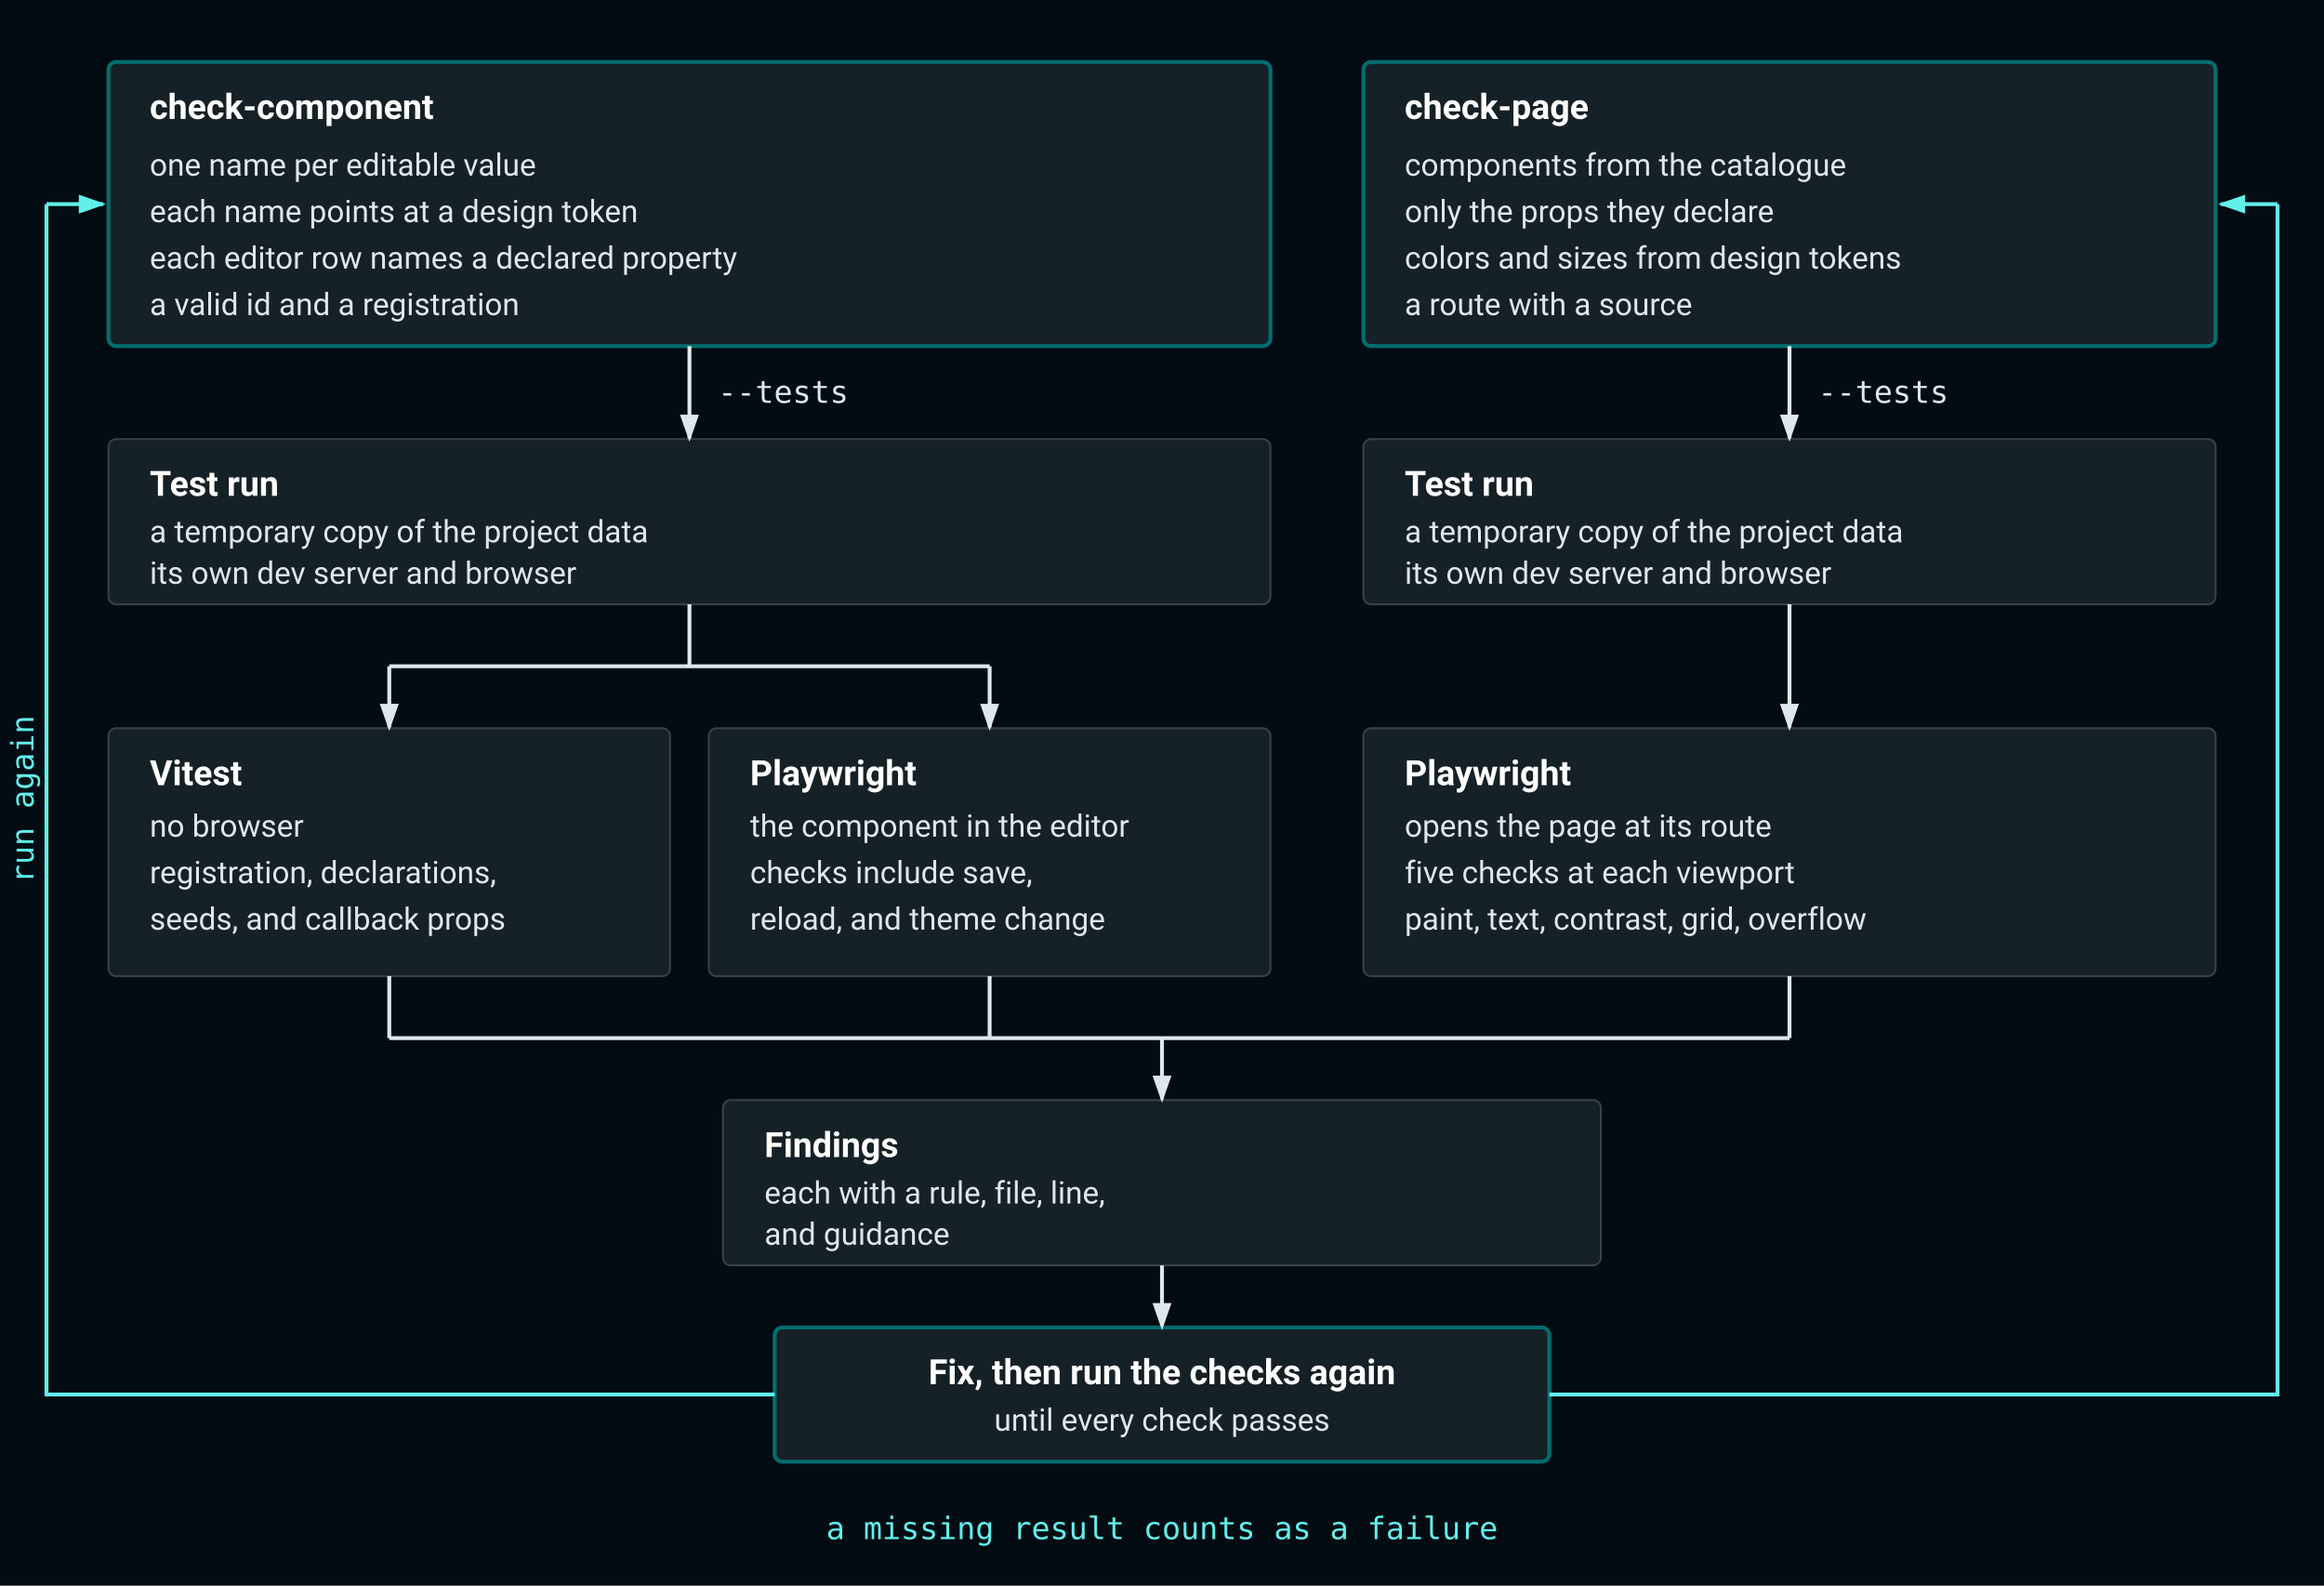
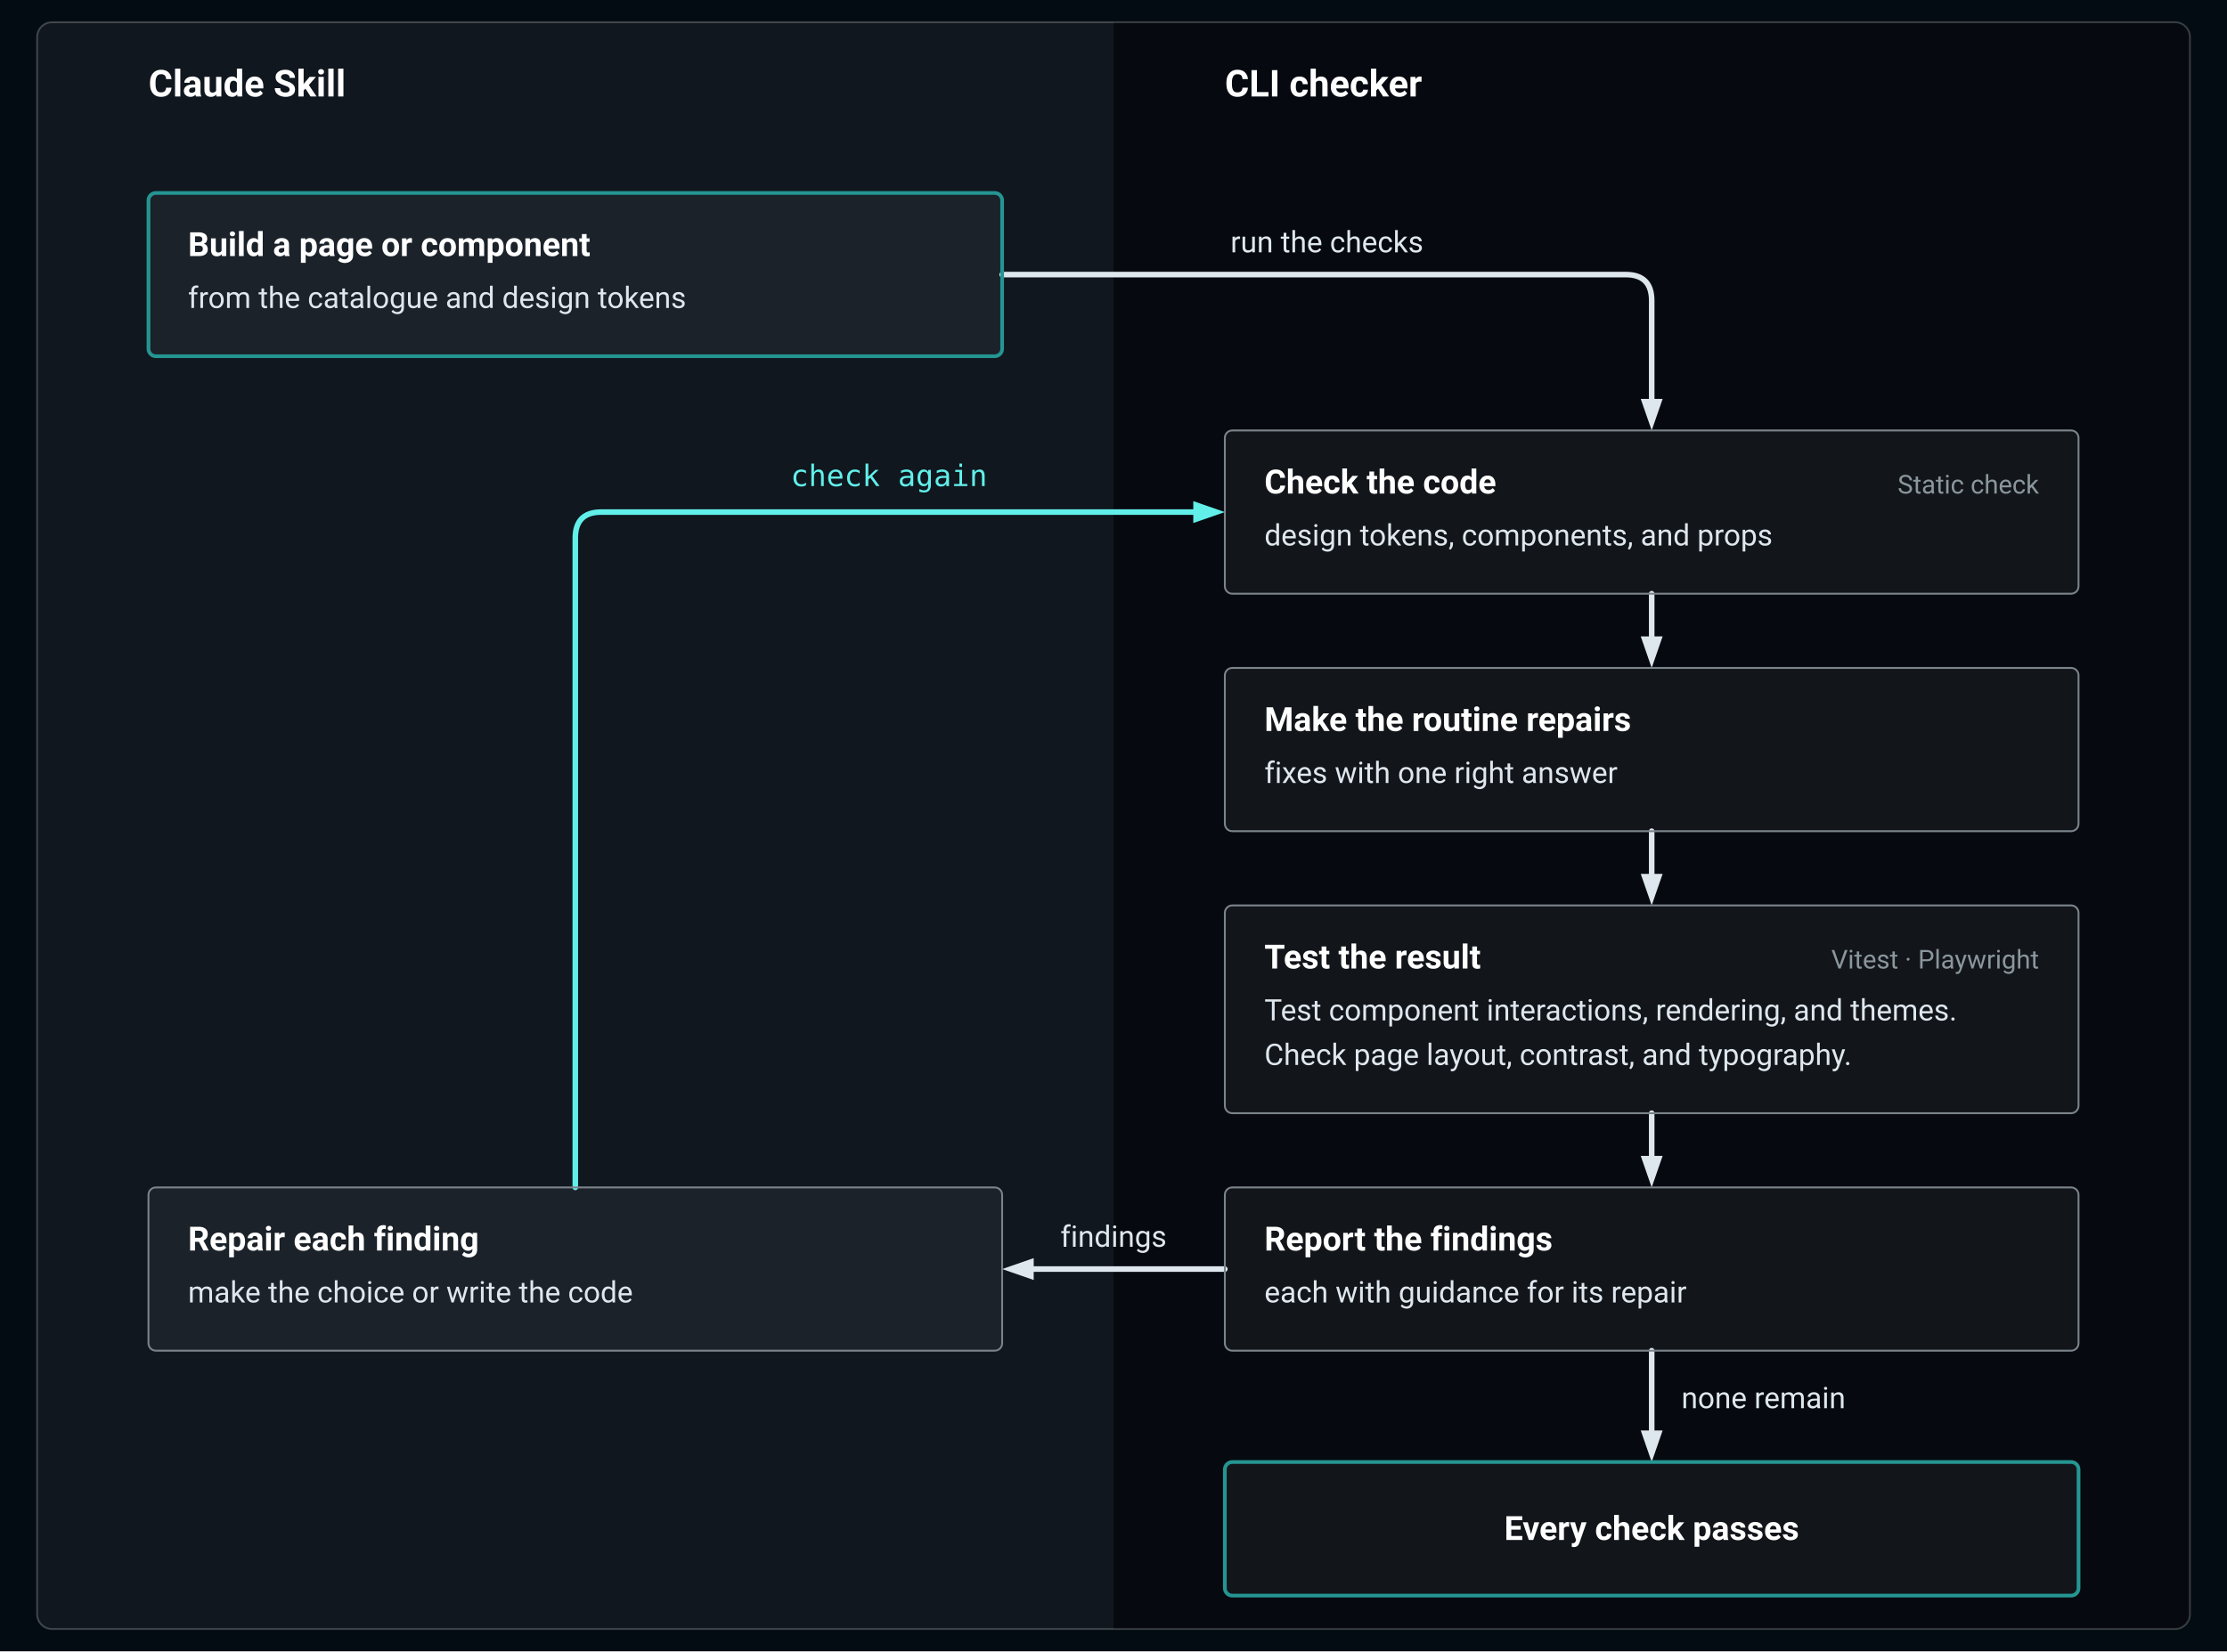
- <svg xmlns="http://www.w3.org/2000/svg" width="1200" height="818.7" viewBox="0 0 1200 818.7">
-   <rect class="background" width="1200" height="818.7" fill="#040c13" />
-   <rect class="box-lead" fill="#162027" stroke="#006f6d" stroke-width="2px" x="56" y="32" width="600" height="146.7" rx="4" />
-   <text class="t" font-family="'Manrope', system-ui, -apple-system, BlinkMacSystemFont, 'Segoe UI', Roboto, 'Helvetica Neue', Arial, sans-serif, sans-serif" font-size="18px" font-weight="600" fill="#ffffff" x="77.3" y="61.4">check-component</text>
-   <text class="s" font-family="'Manrope', system-ui, -apple-system, BlinkMacSystemFont, 'Segoe UI', Roboto, 'Helvetica Neue', Arial, sans-serif, sans-serif" font-size="16px" fill="#dfe7ee" x="77.3" y="90.7">one name per editable value</text>
-   <text class="s" font-family="'Manrope', system-ui, -apple-system, BlinkMacSystemFont, 'Segoe UI', Roboto, 'Helvetica Neue', Arial, sans-serif, sans-serif" font-size="16px" fill="#dfe7ee" x="77.3" y="114.7">each name points at a design token</text>
-   <text class="s" font-family="'Manrope', system-ui, -apple-system, BlinkMacSystemFont, 'Segoe UI', Roboto, 'Helvetica Neue', Arial, sans-serif, sans-serif" font-size="16px" fill="#dfe7ee" x="77.3" y="138.7">each editor row names a declared property</text>
-   <text class="s" font-family="'Manrope', system-ui, -apple-system, BlinkMacSystemFont, 'Segoe UI', Roboto, 'Helvetica Neue', Arial, sans-serif, sans-serif" font-size="16px" fill="#dfe7ee" x="77.3" y="162.7">a valid id and a registration</text>
-   <rect class="box-lead" fill="#162027" stroke="#006f6d" stroke-width="2px" x="704" y="32" width="440" height="146.7" rx="4" />
-   <text class="t" font-family="'Manrope', system-ui, -apple-system, BlinkMacSystemFont, 'Segoe UI', Roboto, 'Helvetica Neue', Arial, sans-serif, sans-serif" font-size="18px" font-weight="600" fill="#ffffff" x="725.3" y="61.4">check-page</text>
-   <text class="s" font-family="'Manrope', system-ui, -apple-system, BlinkMacSystemFont, 'Segoe UI', Roboto, 'Helvetica Neue', Arial, sans-serif, sans-serif" font-size="16px" fill="#dfe7ee" x="725.3" y="90.7">components from the catalogue</text>
-   <text class="s" font-family="'Manrope', system-ui, -apple-system, BlinkMacSystemFont, 'Segoe UI', Roboto, 'Helvetica Neue', Arial, sans-serif, sans-serif" font-size="16px" fill="#dfe7ee" x="725.3" y="114.7">only the props they declare</text>
-   <text class="s" font-family="'Manrope', system-ui, -apple-system, BlinkMacSystemFont, 'Segoe UI', Roboto, 'Helvetica Neue', Arial, sans-serif, sans-serif" font-size="16px" fill="#dfe7ee" x="725.3" y="138.7">colors and sizes from design tokens</text>
-   <text class="s" font-family="'Manrope', system-ui, -apple-system, BlinkMacSystemFont, 'Segoe UI', Roboto, 'Helvetica Neue', Arial, sans-serif, sans-serif" font-size="16px" fill="#dfe7ee" x="725.3" y="162.7">a route with a source</text>
-   <path class="flow" fill="none" stroke="#dfe7ee" stroke-width="2px" d="M356,178.7 V226.7" />
-   <text class="m" font-family="'fira-code', ui-monospace, 'SF Mono', Menlo, Consolas, monospace, monospace" font-size="16px" fill="#dfe7ee" x="370.7" y="208">--tests</text>
-   <path class="flow" fill="none" stroke="#dfe7ee" stroke-width="2px" d="M924,178.7 V226.7" />
-   <text class="m" font-family="'fira-code', ui-monospace, 'SF Mono', Menlo, Consolas, monospace, monospace" font-size="16px" fill="#dfe7ee" x="938.7" y="208">--tests</text>
-   <rect class="box" fill="#162027" stroke="#3a4146" stroke-width="1px" x="56" y="226.7" width="600" height="85.3" rx="4" />
-   <text class="t" font-family="'Manrope', system-ui, -apple-system, BlinkMacSystemFont, 'Segoe UI', Roboto, 'Helvetica Neue', Arial, sans-serif, sans-serif" font-size="18px" font-weight="600" fill="#ffffff" x="77.3" y="256">Test run</text>
-   <text class="s" font-family="'Manrope', system-ui, -apple-system, BlinkMacSystemFont, 'Segoe UI', Roboto, 'Helvetica Neue', Arial, sans-serif, sans-serif" font-size="16px" fill="#dfe7ee" x="77.3" y="280">a temporary copy of the project data</text>
-   <text class="s" font-family="'Manrope', system-ui, -apple-system, BlinkMacSystemFont, 'Segoe UI', Roboto, 'Helvetica Neue', Arial, sans-serif, sans-serif" font-size="16px" fill="#dfe7ee" x="77.3" y="301.4">its own dev server and browser</text>
-   <rect class="box" fill="#162027" stroke="#3a4146" stroke-width="1px" x="704" y="226.7" width="440" height="85.3" rx="4" />
-   <text class="t" font-family="'Manrope', system-ui, -apple-system, BlinkMacSystemFont, 'Segoe UI', Roboto, 'Helvetica Neue', Arial, sans-serif, sans-serif" font-size="18px" font-weight="600" fill="#ffffff" x="725.3" y="256">Test run</text>
-   <text class="s" font-family="'Manrope', system-ui, -apple-system, BlinkMacSystemFont, 'Segoe UI', Roboto, 'Helvetica Neue', Arial, sans-serif, sans-serif" font-size="16px" fill="#dfe7ee" x="725.3" y="280">a temporary copy of the project data</text>
-   <text class="s" font-family="'Manrope', system-ui, -apple-system, BlinkMacSystemFont, 'Segoe UI', Roboto, 'Helvetica Neue', Arial, sans-serif, sans-serif" font-size="16px" fill="#dfe7ee" x="725.3" y="301.4">its own dev server and browser</text>
-   <path class="flow end" fill="none" stroke="#dfe7ee" stroke-width="2px" d="M356,312 V344" />
-   <path class="flow end" fill="none" stroke="#dfe7ee" stroke-width="2px" d="M201,344 H511" />
-   <path class="flow" fill="none" stroke="#dfe7ee" stroke-width="2px" d="M201,344 V376" />
-   <path class="flow" fill="none" stroke="#dfe7ee" stroke-width="2px" d="M511,344 V376" />
-   <path class="flow" fill="none" stroke="#dfe7ee" stroke-width="2px" d="M924,312 V376" />
-   <rect class="box" fill="#162027" stroke="#3a4146" stroke-width="1px" x="56" y="376" width="290" height="128" rx="4" />
-   <text class="t" font-family="'Manrope', system-ui, -apple-system, BlinkMacSystemFont, 'Segoe UI', Roboto, 'Helvetica Neue', Arial, sans-serif, sans-serif" font-size="18px" font-weight="600" fill="#ffffff" x="77.3" y="405.4">Vitest</text>
-   <text class="s" font-family="'Manrope', system-ui, -apple-system, BlinkMacSystemFont, 'Segoe UI', Roboto, 'Helvetica Neue', Arial, sans-serif, sans-serif" font-size="16px" fill="#dfe7ee" x="77.3" y="432">no browser</text>
-   <text class="s" font-family="'Manrope', system-ui, -apple-system, BlinkMacSystemFont, 'Segoe UI', Roboto, 'Helvetica Neue', Arial, sans-serif, sans-serif" font-size="16px" fill="#dfe7ee" x="77.3" y="456">registration, declarations,</text>
-   <text class="s" font-family="'Manrope', system-ui, -apple-system, BlinkMacSystemFont, 'Segoe UI', Roboto, 'Helvetica Neue', Arial, sans-serif, sans-serif" font-size="16px" fill="#dfe7ee" x="77.3" y="480">seeds, and callback props</text>
-   <rect class="box" fill="#162027" stroke="#3a4146" stroke-width="1px" x="366" y="376" width="290" height="128" rx="4" />
-   <text class="t" font-family="'Manrope', system-ui, -apple-system, BlinkMacSystemFont, 'Segoe UI', Roboto, 'Helvetica Neue', Arial, sans-serif, sans-serif" font-size="18px" font-weight="600" fill="#ffffff" x="387.3" y="405.4">Playwright</text>
-   <text class="s" font-family="'Manrope', system-ui, -apple-system, BlinkMacSystemFont, 'Segoe UI', Roboto, 'Helvetica Neue', Arial, sans-serif, sans-serif" font-size="16px" fill="#dfe7ee" x="387.3" y="432">the component in the editor</text>
-   <text class="s" font-family="'Manrope', system-ui, -apple-system, BlinkMacSystemFont, 'Segoe UI', Roboto, 'Helvetica Neue', Arial, sans-serif, sans-serif" font-size="16px" fill="#dfe7ee" x="387.3" y="456">checks include save,</text>
-   <text class="s" font-family="'Manrope', system-ui, -apple-system, BlinkMacSystemFont, 'Segoe UI', Roboto, 'Helvetica Neue', Arial, sans-serif, sans-serif" font-size="16px" fill="#dfe7ee" x="387.3" y="480">reload, and theme change</text>
-   <rect class="box" fill="#162027" stroke="#3a4146" stroke-width="1px" x="704" y="376" width="440" height="128" rx="4" />
-   <text class="t" font-family="'Manrope', system-ui, -apple-system, BlinkMacSystemFont, 'Segoe UI', Roboto, 'Helvetica Neue', Arial, sans-serif, sans-serif" font-size="18px" font-weight="600" fill="#ffffff" x="725.3" y="405.4">Playwright</text>
-   <text class="s" font-family="'Manrope', system-ui, -apple-system, BlinkMacSystemFont, 'Segoe UI', Roboto, 'Helvetica Neue', Arial, sans-serif, sans-serif" font-size="16px" fill="#dfe7ee" x="725.3" y="432">opens the page at its route</text>
-   <text class="s" font-family="'Manrope', system-ui, -apple-system, BlinkMacSystemFont, 'Segoe UI', Roboto, 'Helvetica Neue', Arial, sans-serif, sans-serif" font-size="16px" fill="#dfe7ee" x="725.3" y="456">five checks at each viewport</text>
-   <text class="s" font-family="'Manrope', system-ui, -apple-system, BlinkMacSystemFont, 'Segoe UI', Roboto, 'Helvetica Neue', Arial, sans-serif, sans-serif" font-size="16px" fill="#dfe7ee" x="725.3" y="480">paint, text, contrast, grid, overflow</text>
-   <path class="flow end" fill="none" stroke="#dfe7ee" stroke-width="2px" d="M201,504 V536" />
-   <path class="flow end" fill="none" stroke="#dfe7ee" stroke-width="2px" d="M511,504 V536" />
-   <path class="flow end" fill="none" stroke="#dfe7ee" stroke-width="2px" d="M924,504 V536" />
-   <path class="flow end" fill="none" stroke="#dfe7ee" stroke-width="2px" d="M201,536 H924" />
-   <path class="flow" fill="none" stroke="#dfe7ee" stroke-width="2px" d="M600,536 V568" />
-   <rect class="box" fill="#162027" stroke="#3a4146" stroke-width="1px" x="373.3" y="568" width="453.3" height="85.3" rx="4" />
-   <text class="t" font-family="'Manrope', system-ui, -apple-system, BlinkMacSystemFont, 'Segoe UI', Roboto, 'Helvetica Neue', Arial, sans-serif, sans-serif" font-size="18px" font-weight="600" fill="#ffffff" x="394.7" y="597.4">Findings</text>
-   <text class="s" font-family="'Manrope', system-ui, -apple-system, BlinkMacSystemFont, 'Segoe UI', Roboto, 'Helvetica Neue', Arial, sans-serif, sans-serif" font-size="16px" fill="#dfe7ee" x="394.7" y="621.4">each with a rule, file, line,</text>
-   <text class="s" font-family="'Manrope', system-ui, -apple-system, BlinkMacSystemFont, 'Segoe UI', Roboto, 'Helvetica Neue', Arial, sans-serif, sans-serif" font-size="16px" fill="#dfe7ee" x="394.7" y="642.7">and guidance</text>
-   <path class="flow" fill="none" stroke="#dfe7ee" stroke-width="2px" d="M600,653.4 V685.4" />
-   <rect class="box-lead" fill="#162027" stroke="#006f6d" stroke-width="2px" x="400" y="685.4" width="400" height="69.3" rx="4" />
-   <text class="t" font-family="'Manrope', system-ui, -apple-system, BlinkMacSystemFont, 'Segoe UI', Roboto, 'Helvetica Neue', Arial, sans-serif, sans-serif" font-size="18px" font-weight="600" fill="#ffffff" x="600" y="714.7" text-anchor="middle">Fix, then run the checks again</text>
-   <text class="s" font-family="'Manrope', system-ui, -apple-system, BlinkMacSystemFont, 'Segoe UI', Roboto, 'Helvetica Neue', Arial, sans-serif, sans-serif" font-size="16px" fill="#dfe7ee" x="600" y="738.7" text-anchor="middle">until every check passes</text>
-   <path class="back end" fill="none" stroke="#62efea" stroke-width="2px" d="M400,720 H24 V105.4" />
-   <path class="back" fill="none" stroke="#62efea" stroke-width="2px" d="M24,105.4 H53.3" />
-   <path class="back end" fill="none" stroke="#62efea" stroke-width="2px" d="M800,720 H1176 V105.4" />
-   <path class="back" fill="none" stroke="#62efea" stroke-width="2px" d="M1176,105.4 H1146.7" />
-   <text class="rule" font-family="'fira-code', ui-monospace, 'SF Mono', Menlo, Consolas, monospace, monospace" font-size="16px" fill="#62efea" x="17.3" y="412.7" text-anchor="middle" transform="rotate(-90 17.3 412.7)">run again</text>
-   <text class="rule" font-family="'fira-code', ui-monospace, 'SF Mono', Menlo, Consolas, monospace, monospace" font-size="16px" fill="#62efea" x="600" y="794.7" text-anchor="middle">a missing result counts as a failure</text>
+ <svg xmlns="http://www.w3.org/2000/svg" width="1200" height="890" viewBox="0 0 1200 890">
+   <rect class="background" width="1200" height="890" fill="#040c13" />
+   <rect class="lane-checker" fill="none" stroke="#3a4146" stroke-width="1px" x="20" y="12" width="1160" height="866" rx="8" />
+   <path class="lane-skill" fill="#ffffff" fill-opacity="0.05" d="M28,12 H600 V878 H28 A8,8 0 0 1 20,870 V20 A8,8 0 0 1 28,12 Z" />
+   <path class="lane-shade" fill="#140300" fill-opacity="0.15" d="M600,12 H1172 A8,8 0 0 1 1180,20 V870 A8,8 0 0 1 1172,878 H600 Z" />
+   <text class="lane-title" font-family="'Manrope', system-ui, -apple-system, BlinkMacSystemFont, 'Segoe UI', Roboto, 'Helvetica Neue', Arial, sans-serif, sans-serif" font-size="20px" font-weight="700" fill="#ffffff" x="80" y="52">Claude Skill</text>
+   <text class="lane-title" font-family="'Manrope', system-ui, -apple-system, BlinkMacSystemFont, 'Segoe UI', Roboto, 'Helvetica Neue', Arial, sans-serif, sans-serif" font-size="20px" font-weight="700" fill="#ffffff" x="660" y="52">CLI checker</text>
+   <path class="flow" fill="none" stroke="#dfe7ee" stroke-width="3px" stroke-linecap="round" stroke-linejoin="round" d="M540,148 L876,148 Q890,148 890,162 L890,225" />
+   <path class="flow" fill="none" stroke="#dfe7ee" stroke-width="3px" stroke-linecap="round" stroke-linejoin="round" d="M890,320 L890,353" />
+   <path class="flow" fill="none" stroke="#dfe7ee" stroke-width="3px" stroke-linecap="round" stroke-linejoin="round" d="M890,448 L890,481" />
+   <path class="flow" fill="none" stroke="#dfe7ee" stroke-width="3px" stroke-linecap="round" stroke-linejoin="round" d="M890,600 L890,633" />
+   <path class="flow" fill="none" stroke="#dfe7ee" stroke-width="3px" stroke-linecap="round" stroke-linejoin="round" d="M660,684 L547,684" />
+   <path class="flow" fill="none" stroke="#dfe7ee" stroke-width="3px" stroke-linecap="round" stroke-linejoin="round" d="M890,728 L890,781" />
+   <path class="back" fill="none" stroke="#62efea" stroke-width="3px" stroke-linecap="round" stroke-linejoin="round" d="M310,640 L310,290 Q310,276 324,276 L653,276" />
  <g id="arrowheads">
-     <polygon fill="#dfe7ee" points="360.9,214.1 356.0,228.1 351.1,214.1" />
-     <polygon fill="#dfe7ee" points="928.9,214.1 924.0,228.1 919.1,214.1" />
-     <polygon fill="#dfe7ee" points="205.9,363.4 201.0,377.4 196.1,363.4" />
-     <polygon fill="#dfe7ee" points="515.9,363.4 511.0,377.4 506.1,363.4" />
-     <polygon fill="#dfe7ee" points="928.9,363.4 924.0,377.4 919.1,363.4" />
-     <polygon fill="#dfe7ee" points="604.9,555.4 600.0,569.4 595.1,555.4" />
-     <polygon fill="#dfe7ee" points="604.9,672.8 600.0,686.8 595.1,672.8" />
-     <polygon fill="#62efea" points="40.7,100.5 54.7,105.4 40.7,110.3" />
-     <polygon fill="#62efea" points="1159.3,110.3 1145.3,105.4 1159.3,100.5" />
+     <polygon fill="#dfe7ee" points="884.1,215.0 890.0,232.0 895.9,215.0" />
+     <polygon fill="#dfe7ee" points="884.1,343.0 890.0,360.0 895.9,343.0" />
+     <polygon fill="#dfe7ee" points="884.1,471.0 890.0,488.0 895.9,471.0" />
+     <polygon fill="#dfe7ee" points="884.1,623.0 890.0,640.0 895.9,623.0" />
+     <polygon fill="#dfe7ee" points="557.0,678.1 540.0,684.0 557.0,689.9" />
+     <polygon fill="#dfe7ee" points="884.1,771.0 890.0,788.0 895.9,771.0" />
+     <polygon fill="#62efea" points="643.0,281.9 660.0,276.0 643.0,270.1" />
  </g>
+   <rect class="box-lead" fill="#ffffff" fill-opacity="0.05" stroke="#259592" stroke-width="2px" x="80" y="104" width="460" height="88" rx="4" />
+   <text class="t" font-family="'Manrope', system-ui, -apple-system, BlinkMacSystemFont, 'Segoe UI', Roboto, 'Helvetica Neue', Arial, sans-serif, sans-serif" font-size="18px" font-weight="600" fill="#ffffff" x="101.3" y="138">Build a page or component</text>
+   <text class="s" font-family="'Manrope', system-ui, -apple-system, BlinkMacSystemFont, 'Segoe UI', Roboto, 'Helvetica Neue', Arial, sans-serif, sans-serif" font-size="16px" fill="#dfe7ee" x="101.3" y="166">from the catalogue and design tokens</text>
+   <rect class="box" fill="#ffffff" fill-opacity="0.05" stroke="#7c848b" stroke-width="1px" x="660" y="232" width="460" height="88" rx="4" />
+   <text class="t" font-family="'Manrope', system-ui, -apple-system, BlinkMacSystemFont, 'Segoe UI', Roboto, 'Helvetica Neue', Arial, sans-serif, sans-serif" font-size="18px" font-weight="600" fill="#ffffff" x="681.3" y="266">Check the code</text>
+   <text class="tag" font-family="'Manrope', system-ui, -apple-system, BlinkMacSystemFont, 'Segoe UI', Roboto, 'Helvetica Neue', Arial, sans-serif, sans-serif" font-size="14px" fill="#8b969d" x="1098.7" y="266" text-anchor="end">Static check</text>
+   <text class="s" font-family="'Manrope', system-ui, -apple-system, BlinkMacSystemFont, 'Segoe UI', Roboto, 'Helvetica Neue', Arial, sans-serif, sans-serif" font-size="16px" fill="#dfe7ee" x="681.3" y="294">design tokens, components, and props</text>
+   <rect class="box" fill="#ffffff" fill-opacity="0.05" stroke="#7c848b" stroke-width="1px" x="660" y="360" width="460" height="88" rx="4" />
+   <text class="t" font-family="'Manrope', system-ui, -apple-system, BlinkMacSystemFont, 'Segoe UI', Roboto, 'Helvetica Neue', Arial, sans-serif, sans-serif" font-size="18px" font-weight="600" fill="#ffffff" x="681.3" y="394">Make the routine repairs</text>
+   <text class="s" font-family="'Manrope', system-ui, -apple-system, BlinkMacSystemFont, 'Segoe UI', Roboto, 'Helvetica Neue', Arial, sans-serif, sans-serif" font-size="16px" fill="#dfe7ee" x="681.3" y="422">fixes with one right answer</text>
+   <rect class="box" fill="#ffffff" fill-opacity="0.05" stroke="#7c848b" stroke-width="1px" x="660" y="488" width="460" height="112" rx="4" />
+   <text class="t" font-family="'Manrope', system-ui, -apple-system, BlinkMacSystemFont, 'Segoe UI', Roboto, 'Helvetica Neue', Arial, sans-serif, sans-serif" font-size="18px" font-weight="600" fill="#ffffff" x="681.3" y="522">Test the result</text>
+   <text class="tag" font-family="'Manrope', system-ui, -apple-system, BlinkMacSystemFont, 'Segoe UI', Roboto, 'Helvetica Neue', Arial, sans-serif, sans-serif" font-size="14px" fill="#8b969d" x="1098.7" y="522" text-anchor="end">Vitest · Playwright</text>
+   <text class="s" font-family="'Manrope', system-ui, -apple-system, BlinkMacSystemFont, 'Segoe UI', Roboto, 'Helvetica Neue', Arial, sans-serif, sans-serif" font-size="16px" fill="#dfe7ee" x="681.3" y="550">Test component interactions, rendering, and themes.</text>
+   <text class="s" font-family="'Manrope', system-ui, -apple-system, BlinkMacSystemFont, 'Segoe UI', Roboto, 'Helvetica Neue', Arial, sans-serif, sans-serif" font-size="16px" fill="#dfe7ee" x="681.3" y="574">Check page layout, contrast, and typography.</text>
+   <rect class="box" fill="#ffffff" fill-opacity="0.05" stroke="#7c848b" stroke-width="1px" x="660" y="640" width="460" height="88" rx="4" />
+   <text class="t" font-family="'Manrope', system-ui, -apple-system, BlinkMacSystemFont, 'Segoe UI', Roboto, 'Helvetica Neue', Arial, sans-serif, sans-serif" font-size="18px" font-weight="600" fill="#ffffff" x="681.3" y="674">Report the findings</text>
+   <text class="s" font-family="'Manrope', system-ui, -apple-system, BlinkMacSystemFont, 'Segoe UI', Roboto, 'Helvetica Neue', Arial, sans-serif, sans-serif" font-size="16px" fill="#dfe7ee" x="681.3" y="702">each with guidance for its repair</text>
+   <rect class="box" fill="#ffffff" fill-opacity="0.05" stroke="#7c848b" stroke-width="1px" x="80" y="640" width="460" height="88" rx="4" />
+   <text class="t" font-family="'Manrope', system-ui, -apple-system, BlinkMacSystemFont, 'Segoe UI', Roboto, 'Helvetica Neue', Arial, sans-serif, sans-serif" font-size="18px" font-weight="600" fill="#ffffff" x="101.3" y="674">Repair each finding</text>
+   <text class="s" font-family="'Manrope', system-ui, -apple-system, BlinkMacSystemFont, 'Segoe UI', Roboto, 'Helvetica Neue', Arial, sans-serif, sans-serif" font-size="16px" fill="#dfe7ee" x="101.3" y="702">make the choice or write the code</text>
+   <rect class="box-lead" fill="#ffffff" fill-opacity="0.05" stroke="#259592" stroke-width="2px" x="660" y="788" width="460" height="72" rx="4" />
+   <text class="t" font-family="'Manrope', system-ui, -apple-system, BlinkMacSystemFont, 'Segoe UI', Roboto, 'Helvetica Neue', Arial, sans-serif, sans-serif" font-size="18px" font-weight="600" fill="#ffffff" x="890" y="830" text-anchor="middle">Every check passes</text>
+   <text class="lbl" font-family="'Manrope', system-ui, -apple-system, BlinkMacSystemFont, 'Segoe UI', Roboto, 'Helvetica Neue', Arial, sans-serif, sans-serif" font-size="16px" fill="#dfe7ee" x="715" y="136" text-anchor="middle">run the checks</text>
+   <text class="lbl" font-family="'Manrope', system-ui, -apple-system, BlinkMacSystemFont, 'Segoe UI', Roboto, 'Helvetica Neue', Arial, sans-serif, sans-serif" font-size="16px" fill="#dfe7ee" x="600" y="672" text-anchor="middle">findings</text>
+   <text class="lbl" font-family="'Manrope', system-ui, -apple-system, BlinkMacSystemFont, 'Segoe UI', Roboto, 'Helvetica Neue', Arial, sans-serif, sans-serif" font-size="16px" fill="#dfe7ee" x="906" y="759">none remain</text>
+   <text class="rule" font-family="'fira-code', ui-monospace, 'SF Mono', Menlo, Consolas, monospace, monospace" font-size="16px" fill="#62efea" x="479" y="262" text-anchor="middle">check again</text>
</svg>
